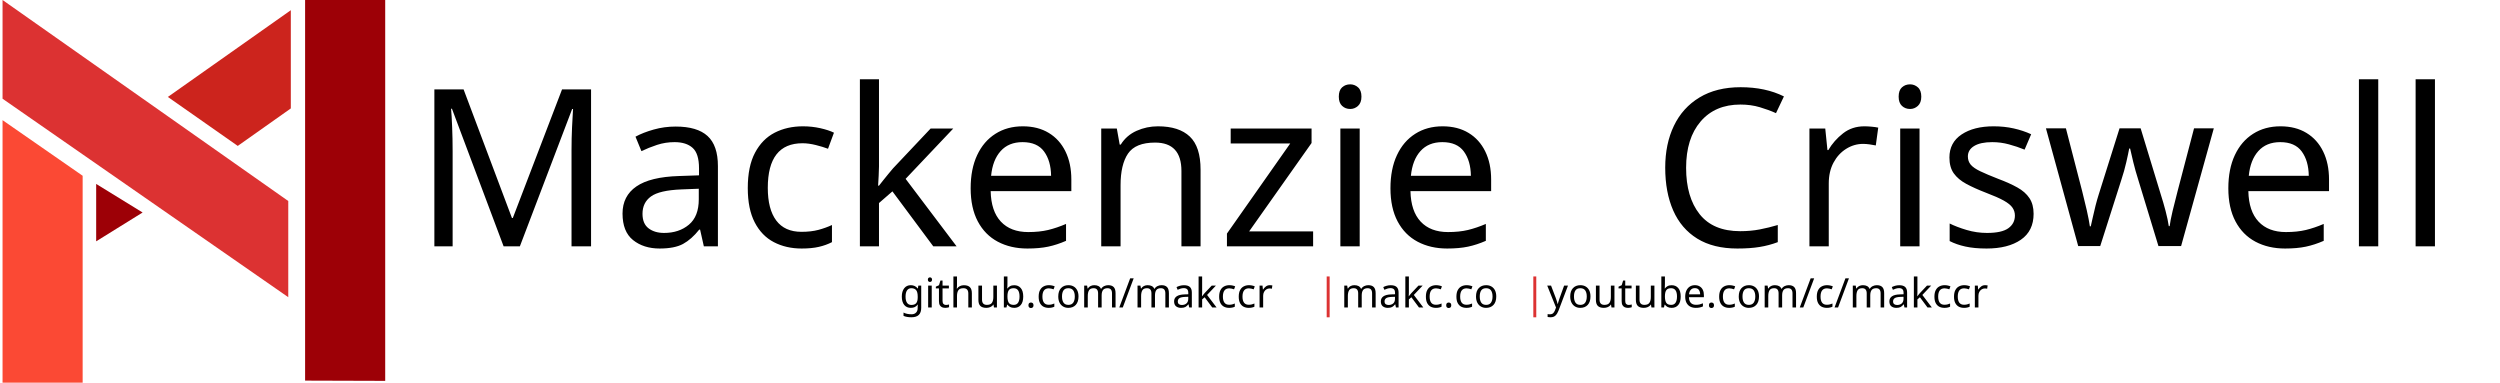
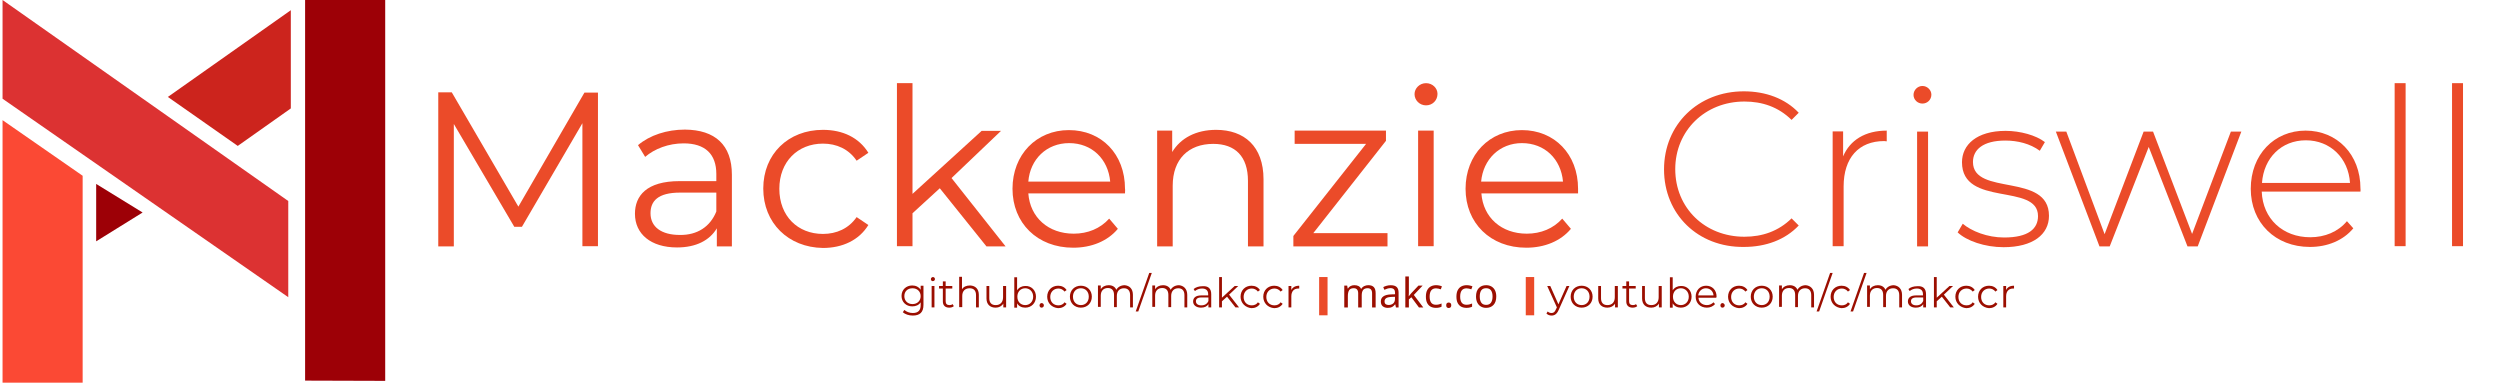
<svg xmlns="http://www.w3.org/2000/svg" version="1.1" id="Layer_1" x="0px" y="0px" viewBox="0 0 980 150" style="enable-background:new 0 0 980 150;" xml:space="preserve">
  <style type="text/css">
	.st0{fill:#DC3232;}
	.st1{fill:#9D0006;}
	.st2{fill:#FB4934;}
	.st3{fill:#CC241D;}
- 	.st4{font-family:'Montserrat-Regular';}
- 	.st5{font-size:86.159px;}
- 	.st6{font-family:'Montserrat-Light';}
- 	.st7{font-size:16px;}
- 	.st8{font-family:'Montserrat-Black';}
+ 	.st4{enable-background:new    ;}
+ 	.st5{fill:#EB4B29;}
+ 	.st6{fill:#9B0E00;}
+ 	.st7{font-family:'Montserrat-Regular';}
+ 	.st8{font-size:16px;}
</style>
  <polygon class="st0" points="1,0 1,38.7 113,116.5 113,78.8 " />
  <polygon class="st1" points="37.7,72.1 37.7,94.6 55.9,83.3 " />
  <polygon class="st2" points="1,47.1 32.4,68.9 32.4,150 1,150 " />
  <polygon class="st3" points="114,4 114,42.5 93.2,57.2 65.8,38 " />
  <polygon class="st1" points="119.6,0 119.6,149.2 151,149.3 151,0 " />
-   <text transform="matrix(1 0 0 1 161.9143 96.562)">
-     <tspan x="0" y="0" class="st4 st5">Mackenzie </tspan>
-     <tspan x="485.6" y="0" class="st6 st5">Criswell</tspan>
-   </text>
-   <text transform="matrix(1 0 0 1 352.6335 120.5248)">
-     <tspan x="0" y="0" class="st4 st7">github.com/makccr </tspan>
-     <tspan x="163.6" y="0" class="st0 st8 st7">|</tspan>
-     <tspan x="168.8" y="0" class="st4 st7"> makc.co </tspan>
-     <tspan x="244.6" y="0" class="st0 st8 st7">|</tspan>
-     <tspan x="249.7" y="0" class="st4 st7"> youtube.com/c/makccr</tspan>
-   </text>
+   <g class="st4">
+     <path class="st5" d="M234.4,36.2v60.3h-6.1V48.3l-23.7,40.6h-3l-23.7-40.3v48h-6.1V36.2h5.3L203.2,81l25.9-44.7H234.4z" />
+     <path class="st5" d="M286.9,68.5v28.1h-5.9v-7.1c-2.8,4.7-8.1,7.5-15.6,7.5c-10.3,0-16.5-5.3-16.5-13.2c0-7,4.5-12.8,17.5-12.8   h14.4v-2.8c0-7.8-4.4-12-12.8-12c-5.9,0-11.4,2.1-15.1,5.3l-2.8-4.6c4.6-3.9,11.3-6.1,18.4-6.1C280.3,50.9,286.9,56.8,286.9,68.5z    M280.8,82.9v-7.4h-14.2c-8.8,0-11.6,3.4-11.6,8.1c0,5.3,4.2,8.5,11.5,8.5C273.3,92.2,278.4,88.9,280.8,82.9z" />
+     <path class="st5" d="M299.2,73.9c0-13.5,9.8-23,23.4-23c7.7,0,14.1,3,17.8,9l-4.6,3.1c-3.1-4.6-7.9-6.7-13.2-6.7   c-9.9,0-17.1,7.1-17.1,17.7c0,10.7,7.2,17.7,17.1,17.7c5.3,0,10.1-2.1,13.2-6.6l4.6,3.1c-3.6,5.9-10.1,9-17.8,9   C309,97,299.2,87.4,299.2,73.9z" />
+     <path class="st5" d="M368.4,73.8l-10.7,9.8v12.9h-6.1V32.6h6.1V76l27.1-24.7h7.6l-19.4,18.5l21.2,26.8h-7.5L368.4,73.8z" />
+     <path class="st5" d="M441,75.8h-37.9c0.7,9.5,7.9,15.8,17.8,15.8c5.5,0,10.4-2,13.9-5.9l3.4,4c-4,4.8-10.3,7.4-17.5,7.4   c-14.1,0-23.8-9.7-23.8-23.1c0-13.4,9.4-23,22.1-23c12.8,0,22,9.4,22,23C441.1,74.4,441,75.1,441,75.8z M403.1,71.2h32.1   c-0.8-8.9-7.2-15.1-16.1-15.1C410.3,56.1,403.8,62.4,403.1,71.2z" />
+     <path class="st5" d="M495.3,70.3v26.3h-6.1V70.9c0-9.6-5-14.5-13.6-14.5c-9.7,0-15.9,6-15.9,16.4v23.8h-6.1V51.2h5.9v8.4   c3.3-5.5,9.4-8.7,17.2-8.7C487.7,50.9,495.3,57.3,495.3,70.3z" />
+     <path class="st5" d="M543.9,91.5v5.1H507v-4.1l28.5-36.1h-28v-5.2h35.8v4l-28.5,36.2H543.9z" />
+     <path class="st5" d="M554.5,36.9c0-2.3,2-4.3,4.5-4.3c2.5,0,4.5,1.9,4.5,4.2c0,2.5-1.9,4.5-4.5,4.5   C556.5,41.3,554.5,39.3,554.5,36.9z M555.9,51.2h6.1v45.3h-6.1V51.2z" />
+     <path class="st5" d="M618.6,75.8h-37.9c0.7,9.5,7.9,15.8,17.8,15.8c5.5,0,10.4-2,13.9-5.9l3.4,4c-4,4.8-10.3,7.4-17.5,7.4   c-14.1,0-23.8-9.7-23.8-23.1c0-13.4,9.4-23,22.1-23s22,9.4,22,23C618.6,74.4,618.6,75.1,618.6,75.8z M580.6,71.2h32.1   c-0.8-8.9-7.2-15.1-16.1-15.1C587.9,56.1,581.4,62.4,580.6,71.2z" />
+   </g>
+   <g class="st4">
+     <path class="st5" d="M652.3,66.4c0-17.6,13.4-30.6,31.3-30.6c8.5,0,16.2,2.8,21.5,8.4l-2.8,2.8c-5.2-5.1-11.5-7.2-18.5-7.2   c-15.4,0-27.1,11.4-27.1,26.5c0,15.2,11.6,26.5,27.1,26.5c7.1,0,13.4-2.2,18.5-7.2l2.8,2.8c-5.3,5.6-12.9,8.4-21.5,8.4   C665.6,97,652.3,84,652.3,66.4z" />
+     <path class="st5" d="M739.6,51.2v4.2c-0.3,0-0.7-0.1-1-0.1c-10,0-15.9,6.6-15.9,17.8v23.4h-4.3v-45h4.1v9.8   C725.2,54.9,731.2,51.2,739.6,51.2z" />
+     <path class="st5" d="M750.1,37.2c0-1.9,1.6-3.5,3.5-3.5s3.5,1.6,3.5,3.4c0,2-1.6,3.5-3.5,3.5S750.1,39.1,750.1,37.2z M751.5,51.6   h4.3v45h-4.3V51.6z" />
+     <path class="st5" d="M767.4,91.1l2-3.4c3.4,2.9,9.6,5.4,16.2,5.4c9.5,0,13.3-3.4,13.3-8.4c0-13.1-29.8-3.4-29.8-21.1   c0-6.8,5.7-12.3,17.1-12.3c5.7,0,11.9,1.7,15.4,4.4l-2,3.4c-3.8-2.8-8.7-4-13.5-4c-8.8,0-12.7,3.6-12.7,8.4   c0,13.5,29.8,4,29.8,21.1c0,7.3-6.3,12.3-17.8,12.3C778,96.9,770.9,94.4,767.4,91.1z" />
+     <path class="st5" d="M878.6,51.6l-17.1,45h-4l-15.2-39l-15.3,39h-4l-17.1-45h4.1l15,40.2l15.3-40.2h3.7l15.3,40.1l15.2-40.1H878.6z   " />
+     <path class="st5" d="M925.3,75.1h-38.7c0.4,10.7,8.3,17.9,19,17.9c5.7,0,10.9-2.1,14.4-6.3l2.5,2.8c-4,4.8-10.2,7.3-17,7.3   c-13.6,0-23.2-9.5-23.2-22.8c0-13.4,9.2-22.8,21.5-22.8c12.3,0,21.5,9.3,21.5,22.7C925.4,74.2,925.3,74.7,925.3,75.1z M886.7,71.7   h34.5C920.6,62,913.5,55,903.9,55S887.4,61.9,886.7,71.7z" />
+     <path class="st5" d="M938.7,32.6h4.3v63.9h-4.3V32.6z" />
+     <path class="st5" d="M961.2,32.6h4.3v63.9h-4.3V32.6z" />
+   </g>
+   <g class="st4">
+     <path class="st6" d="M362,112.1v7.4c0,2.9-1.4,4.2-4.2,4.2c-1.5,0-3-0.5-3.9-1.3l0.6-0.9c0.8,0.7,2,1.2,3.3,1.2   c2.1,0,3.1-1,3.1-3.1v-1.1c-0.7,1.1-1.9,1.6-3.3,1.6c-2.4,0-4.2-1.7-4.2-4.1s1.8-4.1,4.2-4.1c1.4,0,2.6,0.6,3.3,1.7v-1.6H362z    M360.9,116.1c0-1.8-1.3-3.1-3.2-3.1c-1.9,0-3.2,1.2-3.2,3.1c0,1.8,1.3,3.1,3.2,3.1C359.6,119.2,360.9,117.9,360.9,116.1z" />
+     <path class="st6" d="M364.9,109.4c0-0.4,0.4-0.8,0.8-0.8c0.5,0,0.8,0.4,0.8,0.8c0,0.5-0.4,0.8-0.8,0.8   C365.3,110.3,364.9,109.9,364.9,109.4z M365.2,112.1h1.1v8.4h-1.1V112.1z" />
+     <path class="st6" d="M373.9,120c-0.4,0.4-1.1,0.6-1.8,0.6c-1.6,0-2.5-0.9-2.5-2.4v-5.1h-1.5v-1h1.5v-1.8h1.1v1.8h2.6v1h-2.6v5   c0,1,0.5,1.5,1.5,1.5c0.5,0,0.9-0.1,1.2-0.4L373.9,120z" />
+     <path class="st6" d="M383.7,115.6v4.9h-1.1v-4.8c0-1.8-0.9-2.7-2.5-2.7c-1.8,0-2.9,1.1-2.9,3v4.4H376v-11.9h1.1v4.9   c0.6-1,1.7-1.5,3.2-1.5C382.3,112,383.7,113.2,383.7,115.6z" />
+     <path class="st6" d="M394.4,112.1v8.4h-1.1V119c-0.6,1-1.7,1.6-3,1.6c-2.1,0-3.6-1.2-3.6-3.6v-4.9h1.1v4.8c0,1.8,0.9,2.7,2.5,2.7   c1.8,0,2.9-1.1,2.9-3.1v-4.4H394.4z" />
+     <path class="st6" d="M406.1,116.3c0,2.5-1.8,4.3-4.2,4.3c-1.4,0-2.6-0.6-3.2-1.7v1.7h-1.1v-11.9h1.1v5.1c0.7-1.1,1.9-1.7,3.2-1.7   C404.3,112,406.1,113.8,406.1,116.3z M405,116.3c0-2-1.4-3.3-3.1-3.3c-1.8,0-3.1,1.3-3.1,3.3s1.3,3.3,3.1,3.3   C403.6,119.6,405,118.3,405,116.3z" />
+     <path class="st6" d="M407.5,119.7c0-0.5,0.4-0.9,0.8-0.9c0.5,0,0.9,0.4,0.9,0.9c0,0.5-0.4,0.9-0.9,0.9   C407.8,120.6,407.5,120.2,407.5,119.7z" />
+     <path class="st6" d="M410.5,116.3c0-2.5,1.8-4.3,4.3-4.3c1.4,0,2.6,0.6,3.3,1.7l-0.8,0.6c-0.6-0.8-1.5-1.2-2.4-1.2   c-1.8,0-3.2,1.3-3.2,3.3c0,2,1.3,3.3,3.2,3.3c1,0,1.9-0.4,2.4-1.2l0.8,0.6c-0.7,1.1-1.9,1.7-3.3,1.7   C412.3,120.6,410.5,118.8,410.5,116.3z" />
+     <path class="st6" d="M419.4,116.3c0-2.5,1.8-4.3,4.3-4.3c2.5,0,4.3,1.8,4.3,4.3s-1.8,4.3-4.3,4.3   C421.2,120.6,419.4,118.8,419.4,116.3z M426.8,116.3c0-2-1.3-3.3-3.1-3.3c-1.8,0-3.1,1.3-3.1,3.3s1.3,3.3,3.1,3.3   C425.5,119.6,426.8,118.3,426.8,116.3z" />
+     <path class="st6" d="M444.1,115.6v4.9H443v-4.8c0-1.8-0.9-2.7-2.4-2.7c-1.7,0-2.8,1.1-2.8,3v4.4h-1.1v-4.8c0-1.8-0.9-2.7-2.4-2.7   c-1.7,0-2.8,1.1-2.8,3v4.4h-1.1v-8.4h1.1v1.5c0.6-1,1.7-1.6,3.1-1.6c1.4,0,2.5,0.6,3,1.8c0.6-1.1,1.8-1.8,3.3-1.8   C442.8,112,444.1,113.2,444.1,115.6z" />
+     <path class="st6" d="M450.5,107h1l-5.3,15.1h-1L450.5,107z" />
+     <path class="st6" d="M465.4,115.6v4.9h-1.1v-4.8c0-1.8-0.9-2.7-2.4-2.7c-1.7,0-2.8,1.1-2.8,3v4.4h-1.1v-4.8c0-1.8-0.9-2.7-2.4-2.7   c-1.7,0-2.8,1.1-2.8,3v4.4h-1.1v-8.4h1.1v1.5c0.6-1,1.7-1.6,3.1-1.6c1.4,0,2.5,0.6,3,1.8c0.6-1.1,1.8-1.8,3.3-1.8   C464,112,465.4,113.2,465.4,115.6z" />
+     <path class="st6" d="M474.8,115.3v5.2h-1.1v-1.3c-0.5,0.9-1.5,1.4-2.9,1.4c-1.9,0-3.1-1-3.1-2.4c0-1.3,0.8-2.4,3.2-2.4h2.7v-0.5   c0-1.4-0.8-2.2-2.4-2.2c-1.1,0-2.1,0.4-2.8,1l-0.5-0.8c0.8-0.7,2.1-1.1,3.4-1.1C473.6,112,474.8,113.1,474.8,115.3z M473.7,118   v-1.4H471c-1.6,0-2.2,0.6-2.2,1.5c0,1,0.8,1.6,2.1,1.6C472.3,119.7,473.2,119.1,473.7,118z" />
+     <path class="st6" d="M481,116.3l-2,1.8v2.4h-1.1v-11.9h1.1v8.1l5-4.6h1.4l-3.6,3.4l3.9,5h-1.4L481,116.3z" />
+     <path class="st6" d="M486.3,116.3c0-2.5,1.8-4.3,4.3-4.3c1.4,0,2.6,0.6,3.3,1.7l-0.8,0.6c-0.6-0.8-1.5-1.2-2.4-1.2   c-1.8,0-3.2,1.3-3.2,3.3c0,2,1.3,3.3,3.2,3.3c1,0,1.9-0.4,2.4-1.2l0.8,0.6c-0.7,1.1-1.9,1.7-3.3,1.7   C488.2,120.6,486.3,118.8,486.3,116.3z" />
+     <path class="st6" d="M495.2,116.3c0-2.5,1.8-4.3,4.3-4.3c1.4,0,2.6,0.6,3.3,1.7l-0.8,0.6c-0.6-0.8-1.5-1.2-2.4-1.2   c-1.8,0-3.2,1.3-3.2,3.3c0,2,1.3,3.3,3.2,3.3c1,0,1.9-0.4,2.4-1.2l0.8,0.6c-0.7,1.1-1.9,1.7-3.3,1.7   C497,120.6,495.2,118.8,495.2,116.3z" />
+     <path class="st6" d="M509.3,112v1.1c-0.1,0-0.2,0-0.3,0c-1.8,0-2.8,1.1-2.8,3.1v4.3h-1.1v-8.4h1.1v1.6   C506.7,112.6,507.8,112,509.3,112z" />
+   </g>
+   <g class="st4">
+     <path class="st5" d="M517.1,108.6h3.3v15h-3.3V108.6z" />
+   </g>
+   <text transform="matrix(1 0 0 1 521.4335 120.5248)" class="st6 st7 st8"> makc.co </text>
+   <g class="st4">
+     <path class="st5" d="M598.1,108.6h3.3v15h-3.3V108.6z" />
+   </g>
+   <g class="st4">
+     <path class="st6" d="M615.2,112.1l-4.2,9.4c-0.7,1.6-1.6,2.2-2.8,2.2c-0.8,0-1.5-0.3-2-0.8l0.5-0.8c0.4,0.4,0.9,0.6,1.5,0.6   c0.8,0,1.3-0.4,1.7-1.4l0.4-0.8l-3.8-8.4h1.2l3.2,7.2l3.2-7.2H615.2z" />
+     <path class="st6" d="M615.7,116.3c0-2.5,1.8-4.3,4.3-4.3c2.5,0,4.3,1.8,4.3,4.3s-1.8,4.3-4.3,4.3   C617.5,120.6,615.7,118.8,615.7,116.3z M623.1,116.3c0-2-1.3-3.3-3.1-3.3c-1.8,0-3.1,1.3-3.1,3.3s1.3,3.3,3.1,3.3   C621.8,119.6,623.1,118.3,623.1,116.3z" />
+     <path class="st6" d="M634.2,112.1v8.4h-1.1V119c-0.6,1-1.7,1.6-3,1.6c-2.1,0-3.6-1.2-3.6-3.6v-4.9h1.1v4.8c0,1.8,0.9,2.7,2.5,2.7   c1.8,0,2.9-1.1,2.9-3.1v-4.4H634.2z" />
+     <path class="st6" d="M641.8,120c-0.4,0.4-1.1,0.6-1.8,0.6c-1.6,0-2.5-0.9-2.5-2.4v-5.1H636v-1h1.5v-1.8h1.1v1.8h2.6v1h-2.6v5   c0,1,0.5,1.5,1.5,1.5c0.5,0,0.9-0.1,1.2-0.4L641.8,120z" />
+     <path class="st6" d="M651.4,112.1v8.4h-1.1V119c-0.6,1-1.7,1.6-3,1.6c-2.1,0-3.6-1.2-3.6-3.6v-4.9h1.1v4.8c0,1.8,0.9,2.7,2.5,2.7   c1.8,0,2.9-1.1,2.9-3.1v-4.4H651.4z" />
+     <path class="st6" d="M663.1,116.3c0,2.5-1.8,4.3-4.2,4.3c-1.4,0-2.6-0.6-3.2-1.7v1.7h-1.1v-11.9h1.1v5.1c0.7-1.1,1.9-1.7,3.2-1.7   C661.3,112,663.1,113.8,663.1,116.3z M662,116.3c0-2-1.4-3.3-3.1-3.3c-1.8,0-3.1,1.3-3.1,3.3s1.3,3.3,3.1,3.3   C660.6,119.6,662,118.3,662,116.3z" />
+     <path class="st6" d="M672.8,116.7h-7c0.1,1.8,1.5,2.9,3.3,2.9c1,0,1.9-0.4,2.6-1.1l0.6,0.7c-0.8,0.9-1.9,1.4-3.2,1.4   c-2.6,0-4.4-1.8-4.4-4.3s1.7-4.3,4.1-4.3s4.1,1.7,4.1,4.3C672.8,116.4,672.8,116.5,672.8,116.7z M665.7,115.8h6   c-0.1-1.6-1.3-2.8-3-2.8C667.1,113,665.9,114.2,665.7,115.8z" />
+     <path class="st6" d="M674.4,119.7c0-0.5,0.4-0.9,0.8-0.9s0.9,0.4,0.9,0.9c0,0.5-0.4,0.9-0.9,0.9S674.4,120.2,674.4,119.7z" />
+     <path class="st6" d="M677.4,116.3c0-2.5,1.8-4.3,4.3-4.3c1.4,0,2.6,0.6,3.3,1.7l-0.8,0.6c-0.6-0.8-1.5-1.2-2.4-1.2   c-1.8,0-3.2,1.3-3.2,3.3c0,2,1.3,3.3,3.2,3.3c1,0,1.9-0.4,2.4-1.2l0.8,0.6c-0.7,1.1-1.9,1.7-3.3,1.7   C679.2,120.6,677.4,118.8,677.4,116.3z" />
+     <path class="st6" d="M686.3,116.3c0-2.5,1.8-4.3,4.3-4.3s4.3,1.8,4.3,4.3s-1.8,4.3-4.3,4.3S686.3,118.8,686.3,116.3z M693.7,116.3   c0-2-1.3-3.3-3.1-3.3s-3.1,1.3-3.1,3.3s1.3,3.3,3.1,3.3S693.7,118.3,693.7,116.3z" />
+     <path class="st6" d="M711.1,115.6v4.9h-1.1v-4.8c0-1.8-0.9-2.7-2.4-2.7c-1.7,0-2.8,1.1-2.8,3v4.4h-1.1v-4.8c0-1.8-0.9-2.7-2.4-2.7   c-1.7,0-2.8,1.1-2.8,3v4.4h-1.1v-8.4h1.1v1.5c0.6-1,1.7-1.6,3.1-1.6c1.4,0,2.5,0.6,3,1.8c0.6-1.1,1.8-1.8,3.3-1.8   C709.7,112,711.1,113.2,711.1,115.6z" />
+     <path class="st6" d="M717.4,107h1l-5.3,15.1h-1L717.4,107z" />
+     <path class="st6" d="M717.6,116.3c0-2.5,1.8-4.3,4.3-4.3c1.4,0,2.6,0.6,3.3,1.7l-0.8,0.6c-0.6-0.8-1.5-1.2-2.4-1.2   c-1.8,0-3.2,1.3-3.2,3.3c0,2,1.3,3.3,3.2,3.3c1,0,1.9-0.4,2.4-1.2l0.8,0.6c-0.7,1.1-1.9,1.7-3.3,1.7   C719.4,120.6,717.6,118.8,717.6,116.3z" />
+     <path class="st6" d="M730.7,107h1l-5.3,15.1h-1L730.7,107z" />
+     <path class="st6" d="M745.6,115.6v4.9h-1.1v-4.8c0-1.8-0.9-2.7-2.4-2.7c-1.7,0-2.8,1.1-2.8,3v4.4h-1.1v-4.8c0-1.8-0.9-2.7-2.4-2.7   c-1.7,0-2.8,1.1-2.8,3v4.4h-1.1v-8.4h1.1v1.5c0.6-1,1.7-1.6,3.1-1.6c1.4,0,2.5,0.6,3,1.8c0.6-1.1,1.8-1.8,3.3-1.8   C744.2,112,745.6,113.2,745.6,115.6z" />
+     <path class="st6" d="M755,115.3v5.2h-1.1v-1.3c-0.5,0.9-1.5,1.4-2.9,1.4c-1.9,0-3.1-1-3.1-2.4c0-1.3,0.8-2.4,3.2-2.4h2.7v-0.5   c0-1.4-0.8-2.2-2.4-2.2c-1.1,0-2.1,0.4-2.8,1l-0.5-0.8c0.8-0.7,2.1-1.1,3.4-1.1C753.8,112,755,113.1,755,115.3z M753.9,118v-1.4   h-2.6c-1.6,0-2.2,0.6-2.2,1.5c0,1,0.8,1.6,2.1,1.6C752.5,119.7,753.4,119.1,753.9,118z" />
+     <path class="st6" d="M761.2,116.3l-2,1.8v2.4h-1.1v-11.9h1.1v8.1l5-4.6h1.4l-3.6,3.4l3.9,5h-1.4L761.2,116.3z" />
+     <path class="st6" d="M766.5,116.3c0-2.5,1.8-4.3,4.3-4.3c1.4,0,2.6,0.6,3.3,1.7l-0.8,0.6c-0.6-0.8-1.5-1.2-2.4-1.2   c-1.8,0-3.2,1.3-3.2,3.3c0,2,1.3,3.3,3.2,3.3c1,0,1.9-0.4,2.4-1.2l0.8,0.6c-0.7,1.1-1.9,1.7-3.3,1.7   C768.4,120.6,766.5,118.8,766.5,116.3z" />
+     <path class="st6" d="M775.4,116.3c0-2.5,1.8-4.3,4.3-4.3c1.4,0,2.6,0.6,3.3,1.7l-0.8,0.6c-0.6-0.8-1.5-1.2-2.4-1.2   c-1.8,0-3.2,1.3-3.2,3.3c0,2,1.3,3.3,3.2,3.3c1,0,1.9-0.4,2.4-1.2l0.8,0.6c-0.7,1.1-1.9,1.7-3.3,1.7   C777.2,120.6,775.4,118.8,775.4,116.3z" />
+     <path class="st6" d="M789.5,112v1.1c-0.1,0-0.2,0-0.3,0c-1.8,0-2.8,1.1-2.8,3.1v4.3h-1.1v-8.4h1.1v1.6   C786.9,112.6,787.9,112,789.5,112z" />
+   </g>
</svg>
